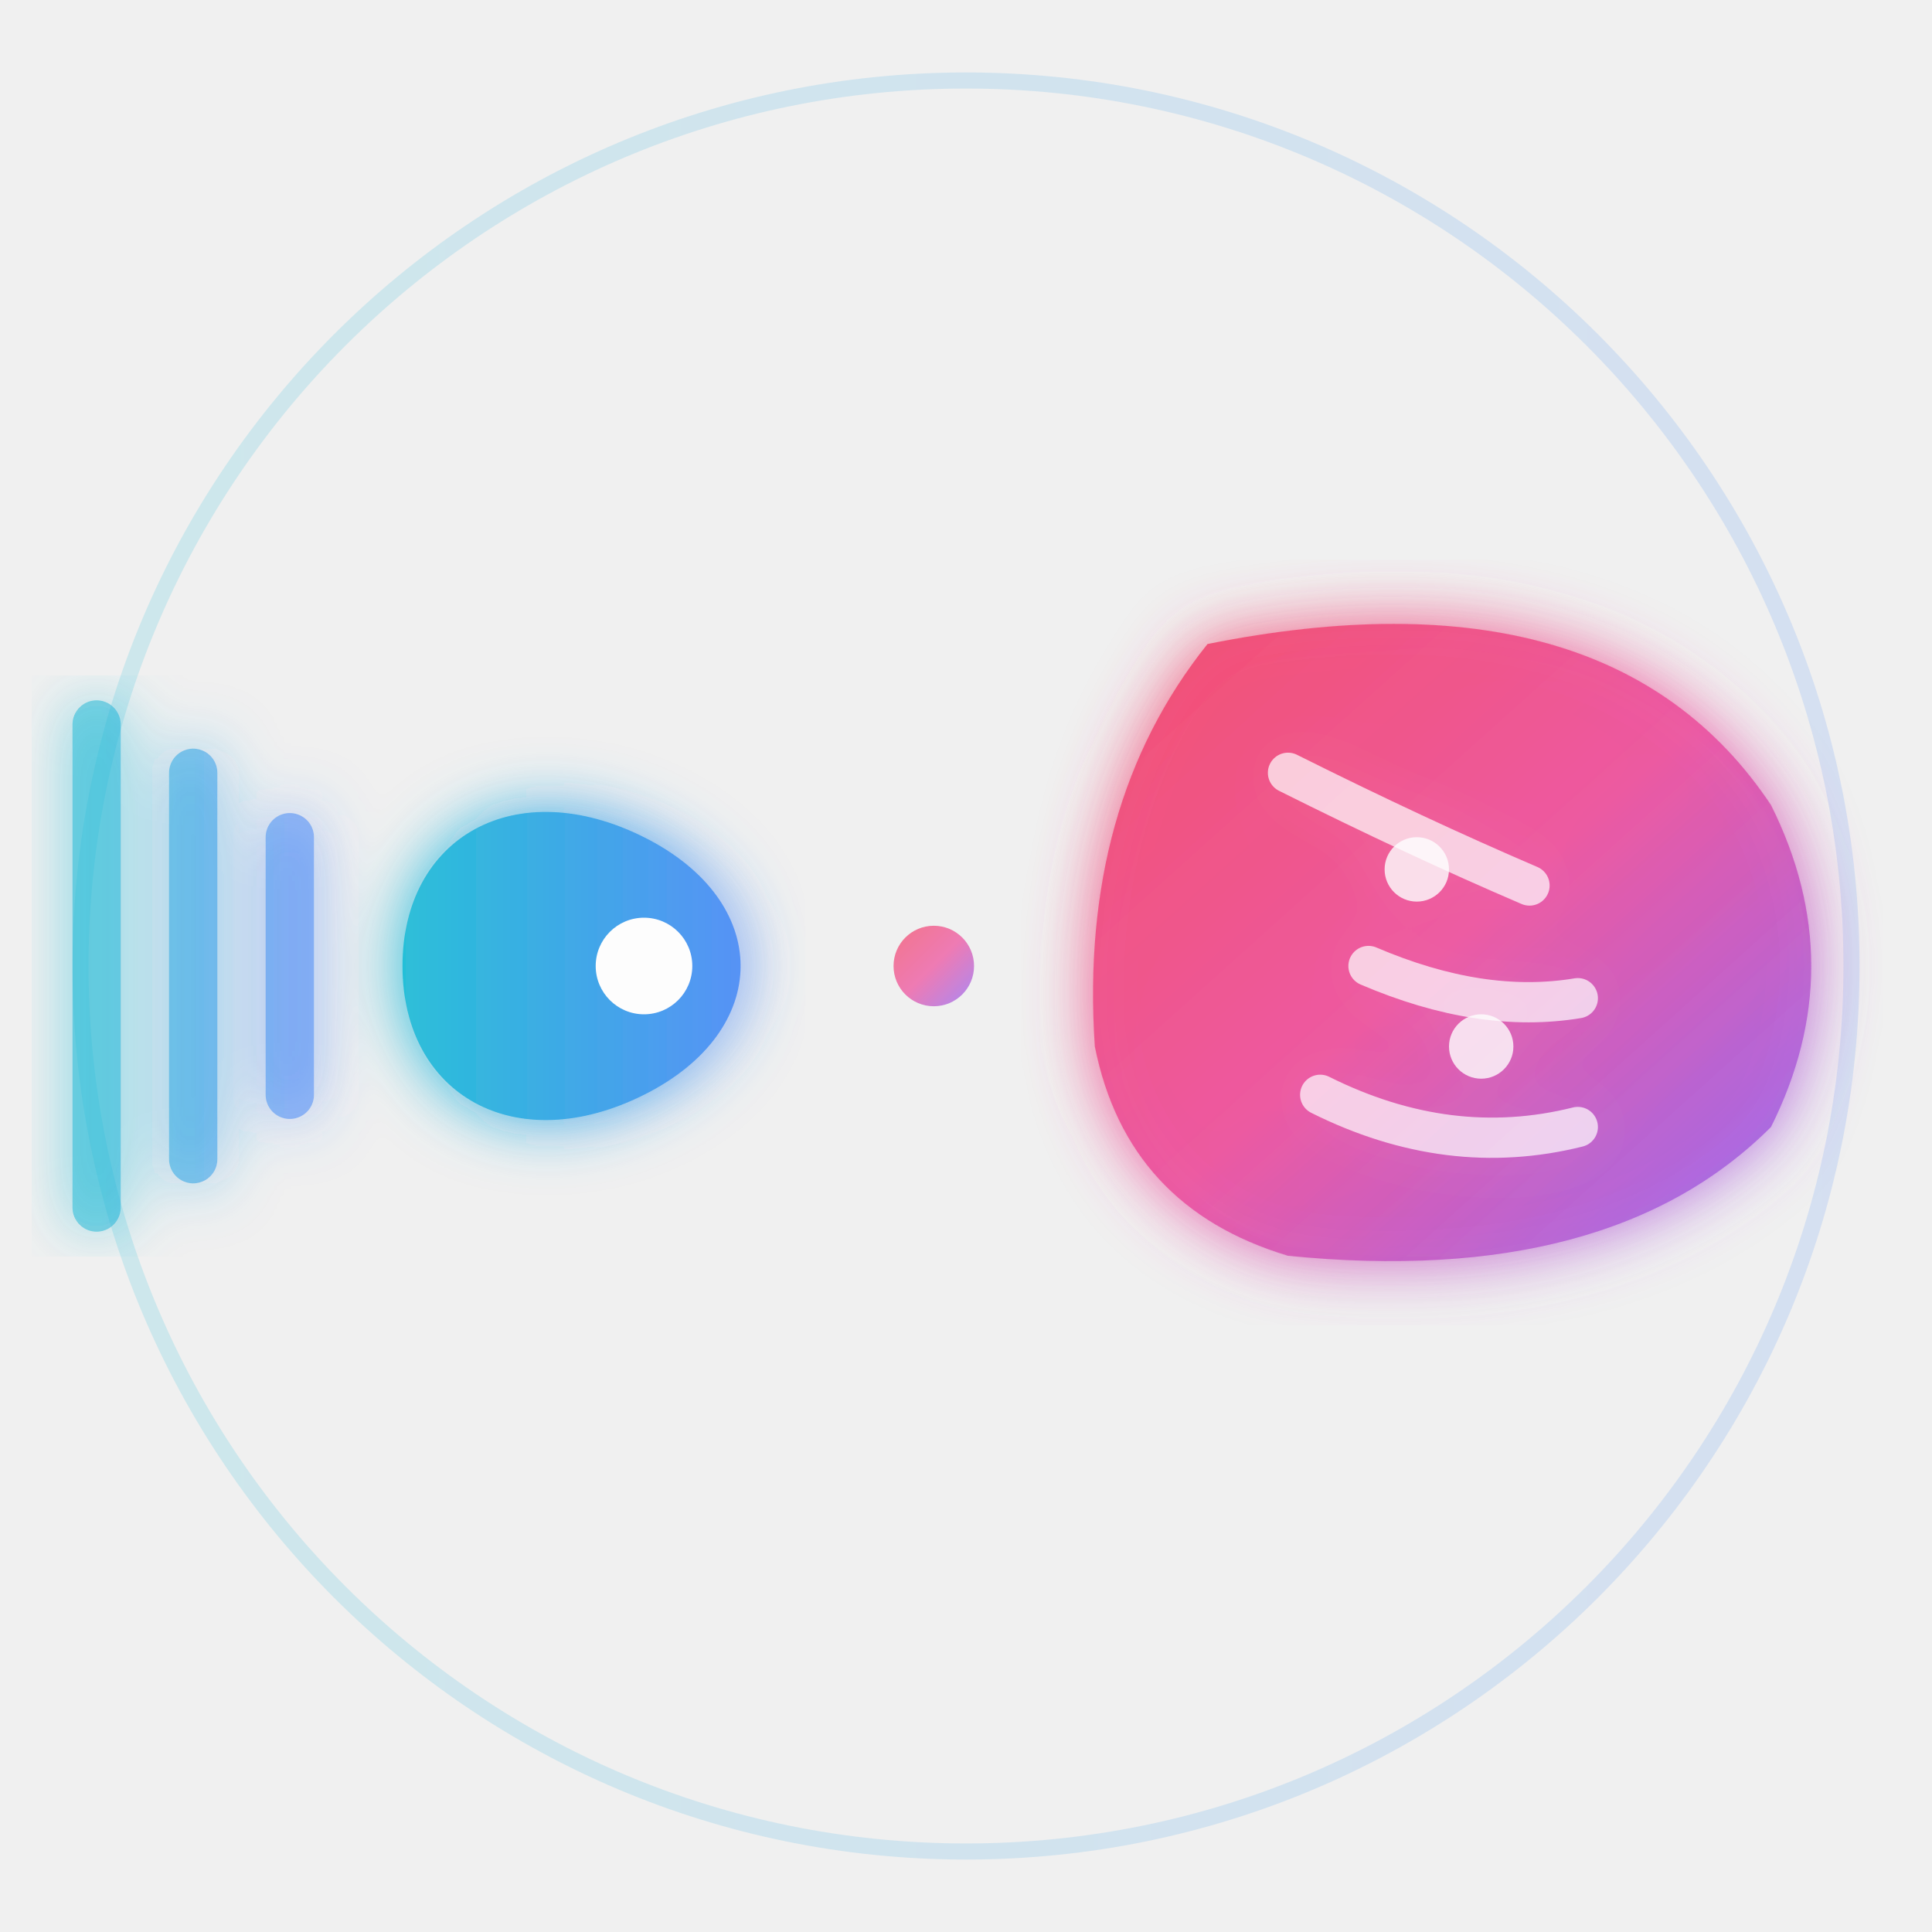
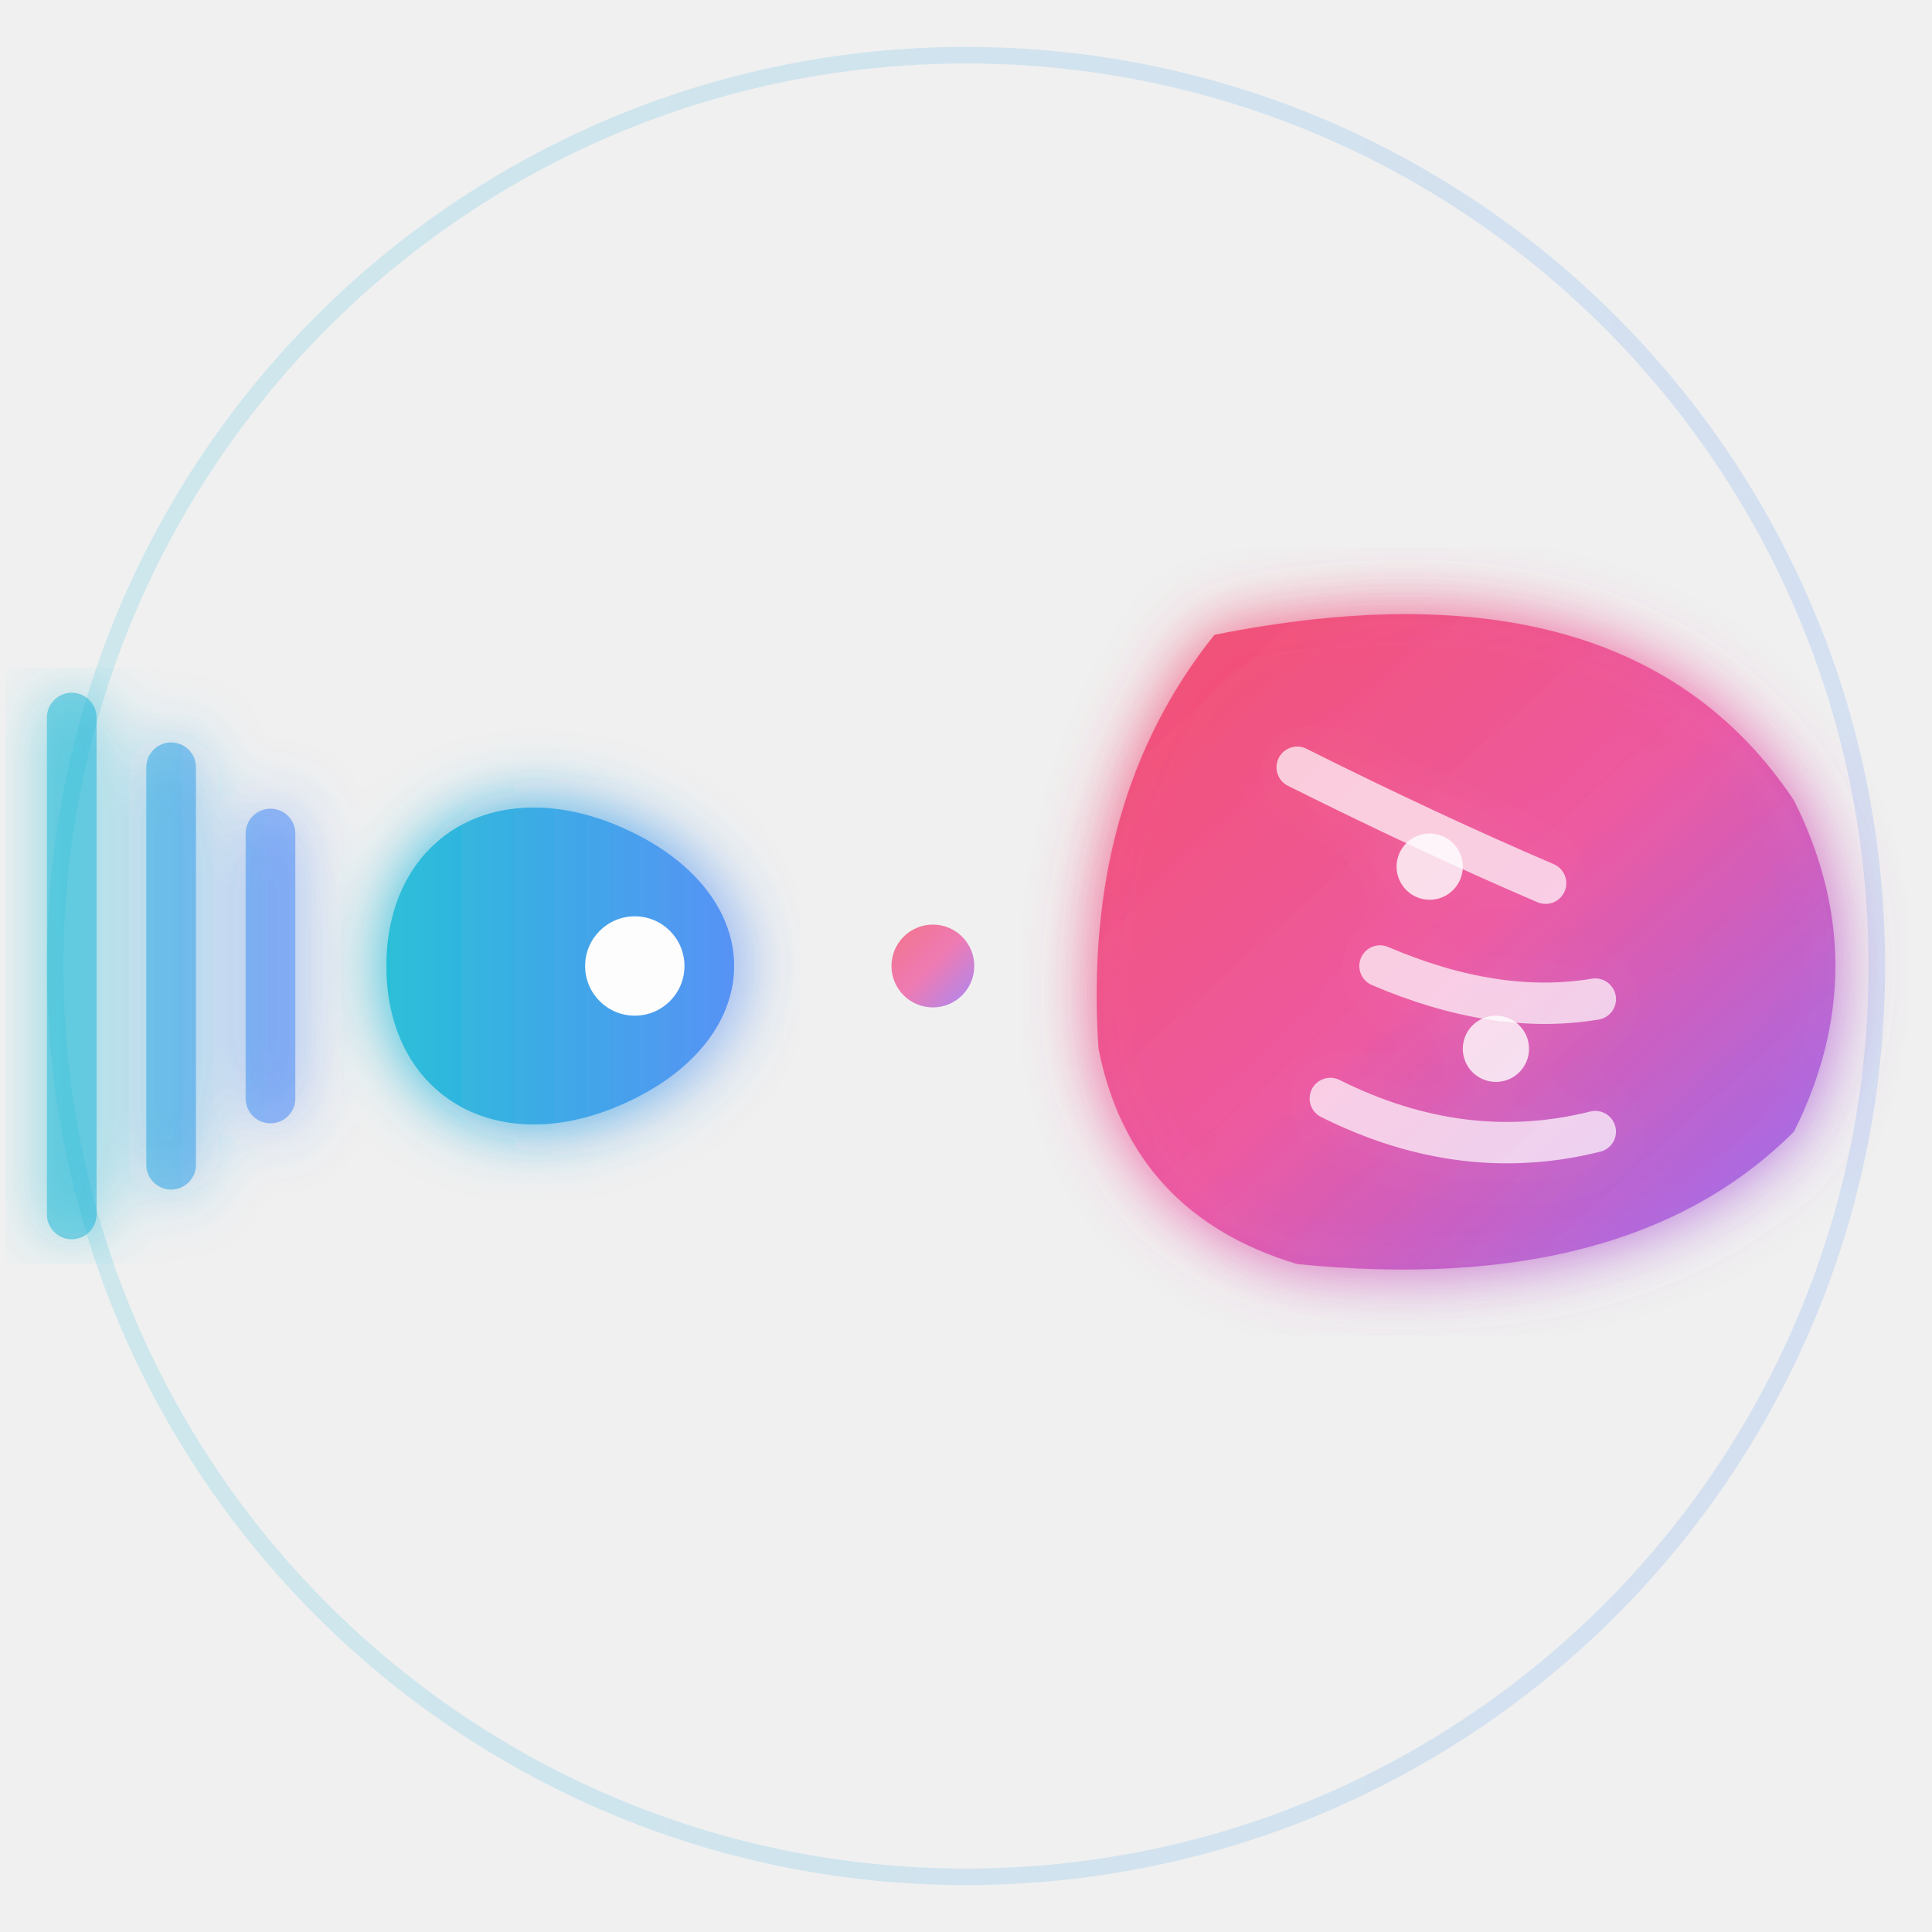
- <svg xmlns="http://www.w3.org/2000/svg" viewBox="0 0 120 120">
+ <svg xmlns="http://www.w3.org/2000/svg" viewBox="0 0 70 70">
  <defs>
    <linearGradient id="grad1" x1="0%" y1="0%" x2="100%" y2="100%">
      <stop offset="0%" style="stop-color:#f43f5e;stop-opacity:1" />
      <stop offset="50%" style="stop-color:#ec4899;stop-opacity:1" />
      <stop offset="100%" style="stop-color:#8b5cf6;stop-opacity:1" />
    </linearGradient>
    <linearGradient id="grad2" x1="0%" y1="0%" x2="100%" y2="0%">
      <stop offset="0%" style="stop-color:#06b6d4;stop-opacity:1" />
      <stop offset="100%" style="stop-color:#3b82f6;stop-opacity:1" />
    </linearGradient>
    <filter id="softGlow">
      <feGaussianBlur stdDeviation="2" result="coloredBlur" />
      <feMerge>
        <feMergeNode in="coloredBlur" />
        <feMergeNode in="SourceGraphic" />
      </feMerge>
    </filter>
  </defs>
-   <g transform="translate(60, 60)">
+   <g transform="translate(35, 35) scale(0.6)">
    <circle cx="0" cy="0" r="55" fill="none" stroke="url(#grad2)" stroke-width="1" opacity="0.15" />
    <g opacity="0.85" filter="url(#softGlow)">
      <path d="M -35 0 C -35 -8, -28 -12, -20 -8 C -12 -4, -12 4, -20 8 C -28 12, -35 8, -35 0 Z" fill="url(#grad2)" />
      <circle cx="-20" cy="0" r="3" fill="#ffffff" />
      <path d="M -42 -8 L -42 8 M -48 -12 L -48 12 M -54 -15 L -54 15" stroke="url(#grad2)" stroke-width="3" stroke-linecap="round" opacity="0.6" />
    </g>
    <g opacity="0.9" filter="url(#softGlow)">
      <path d="M 15 -20 Q 40 -25, 50 -10 Q 55 0, 50 10 Q 40 20, 20 18 Q 10 15, 8 5 Q 7 -10, 15 -20 Z" fill="url(#grad1)" opacity="0.95" />
      <path d="M 20 -12 Q 28 -8, 35 -5 M 25 0 Q 32 3, 38 2 M 22 8 Q 30 12, 38 10" stroke="#ffffff" stroke-width="2.5" fill="none" stroke-linecap="round" opacity="0.7" />
      <circle cx="28" cy="-6" r="2" fill="#ffffff" opacity="0.8" />
      <circle cx="32" cy="5" r="2" fill="#ffffff" opacity="0.8" />
    </g>
    <path d="M -8 0 L 5 0" stroke="url(#grad2)" stroke-width="3" stroke-linecap="round" opacity="0.4" />
    <circle cx="-2" cy="0" r="2.5" fill="url(#grad1)" opacity="0.7" />
  </g>
</svg>
